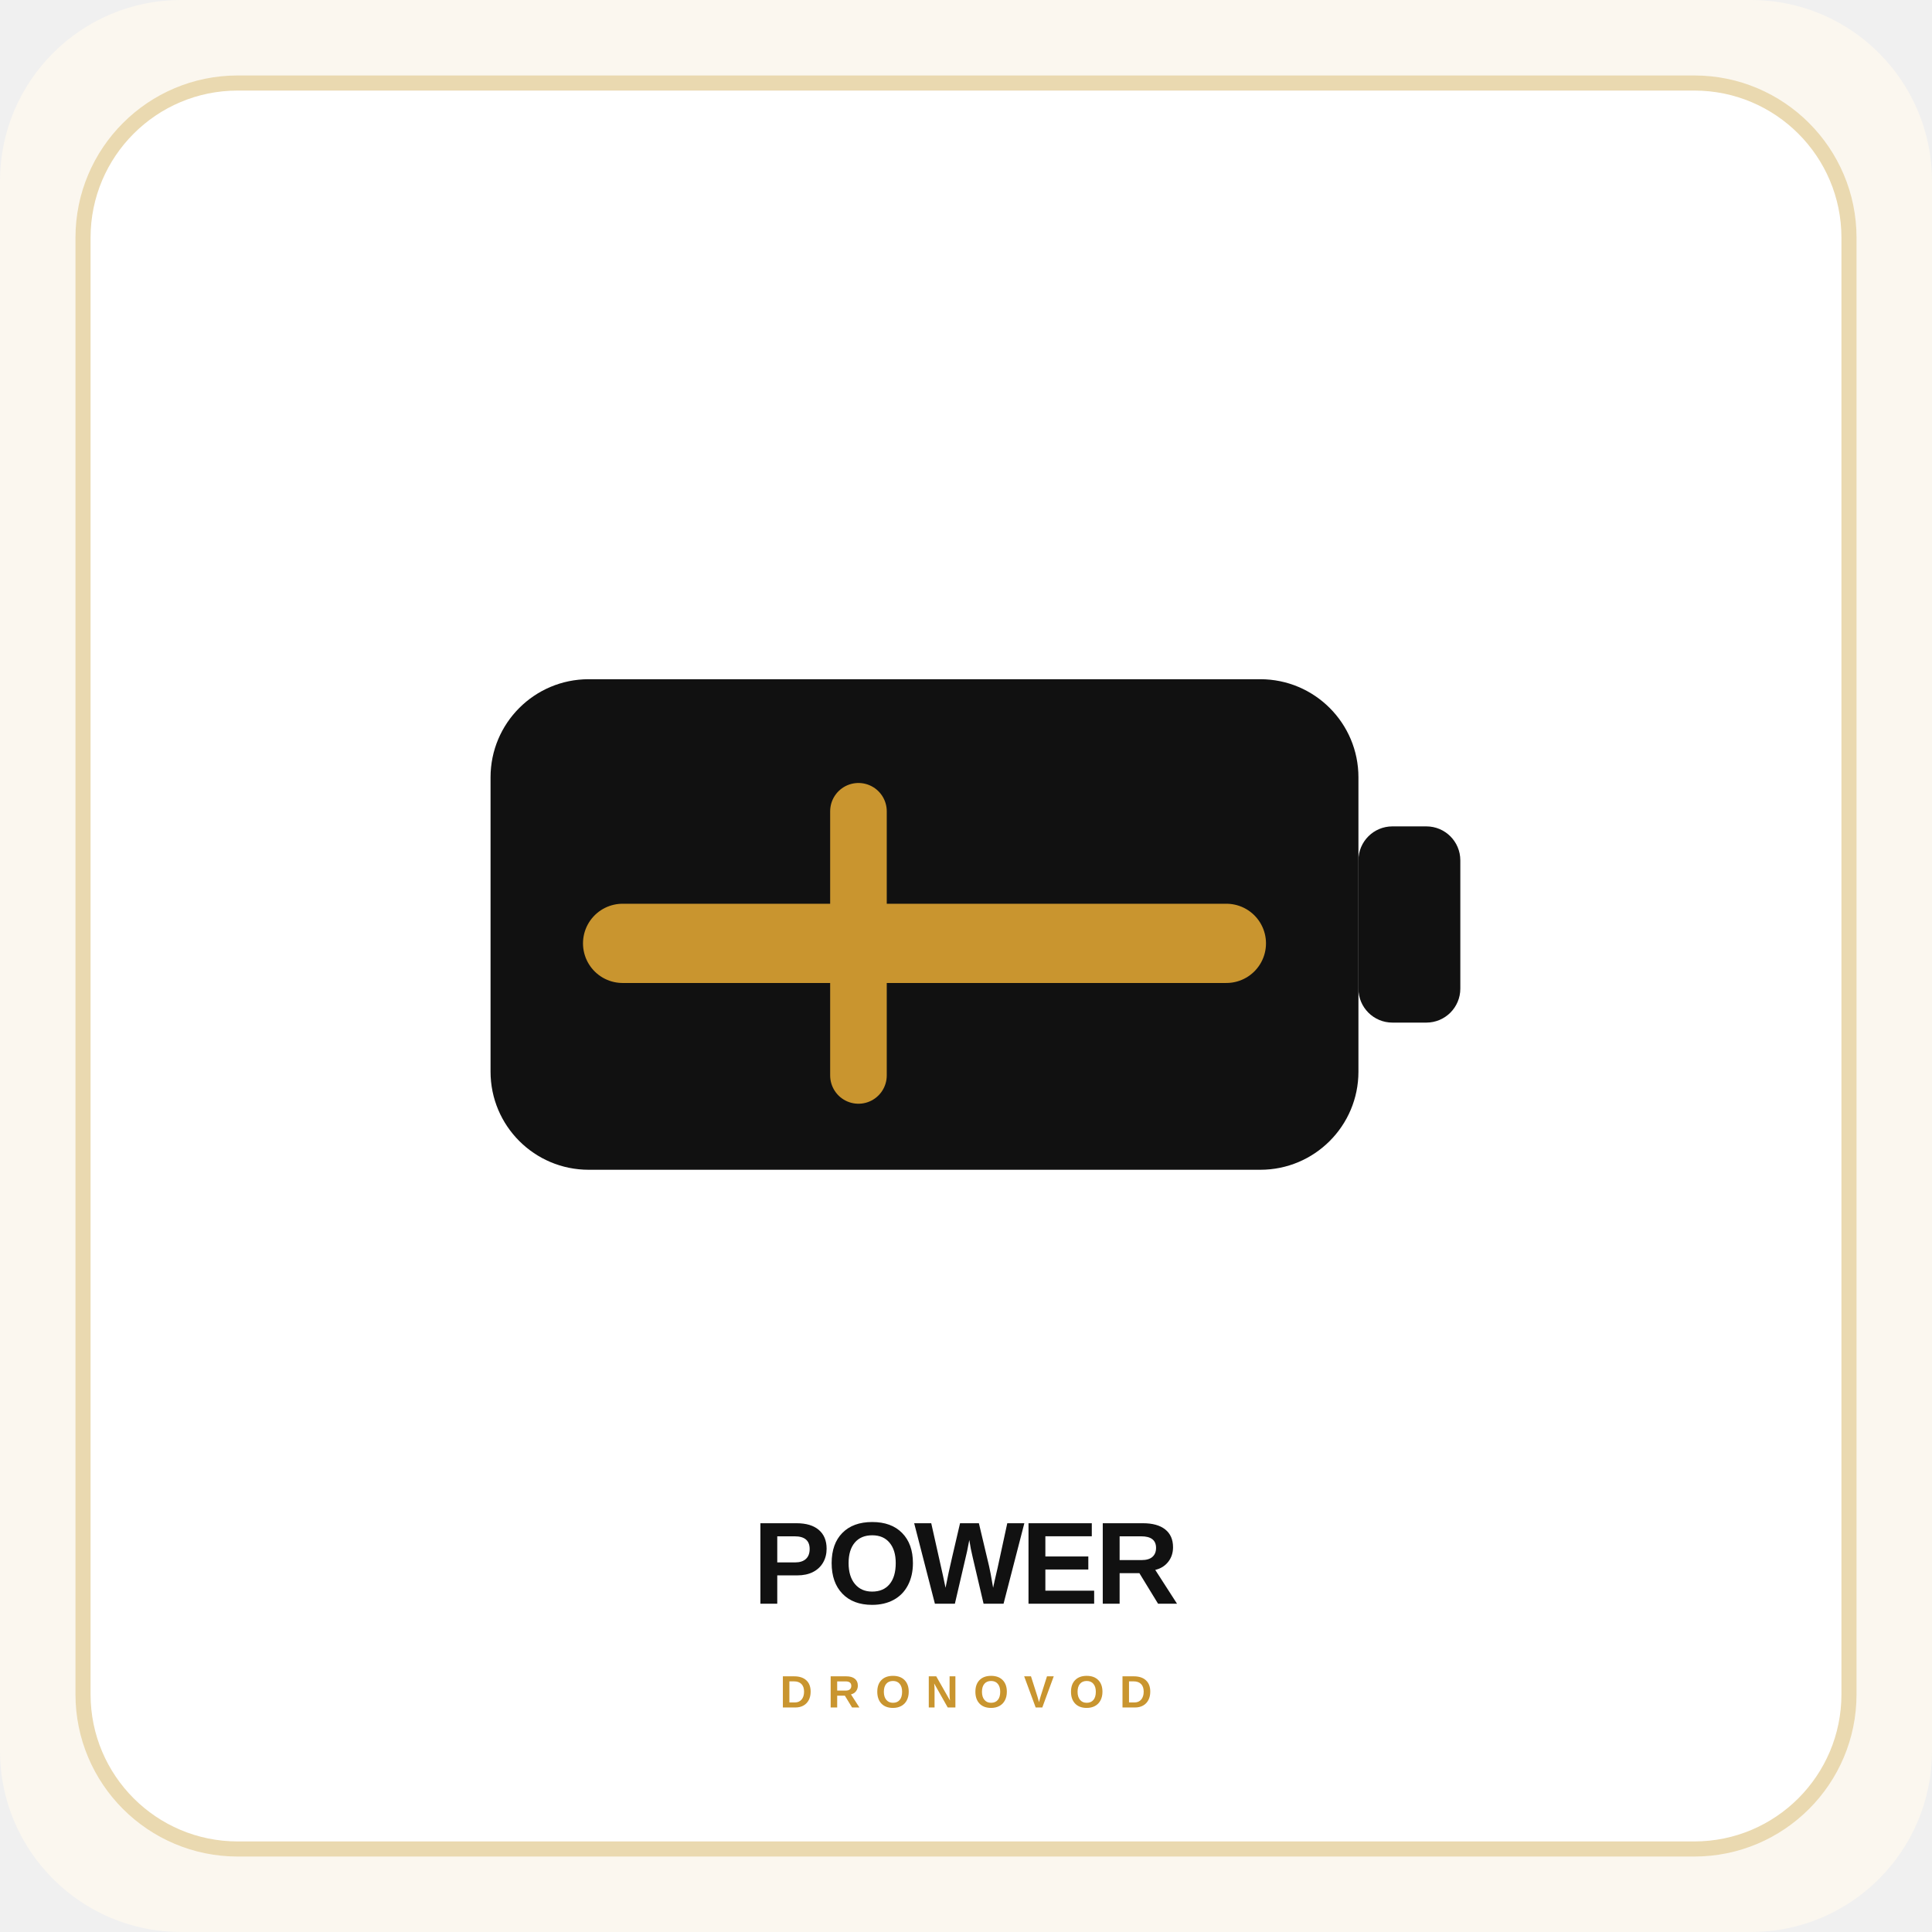
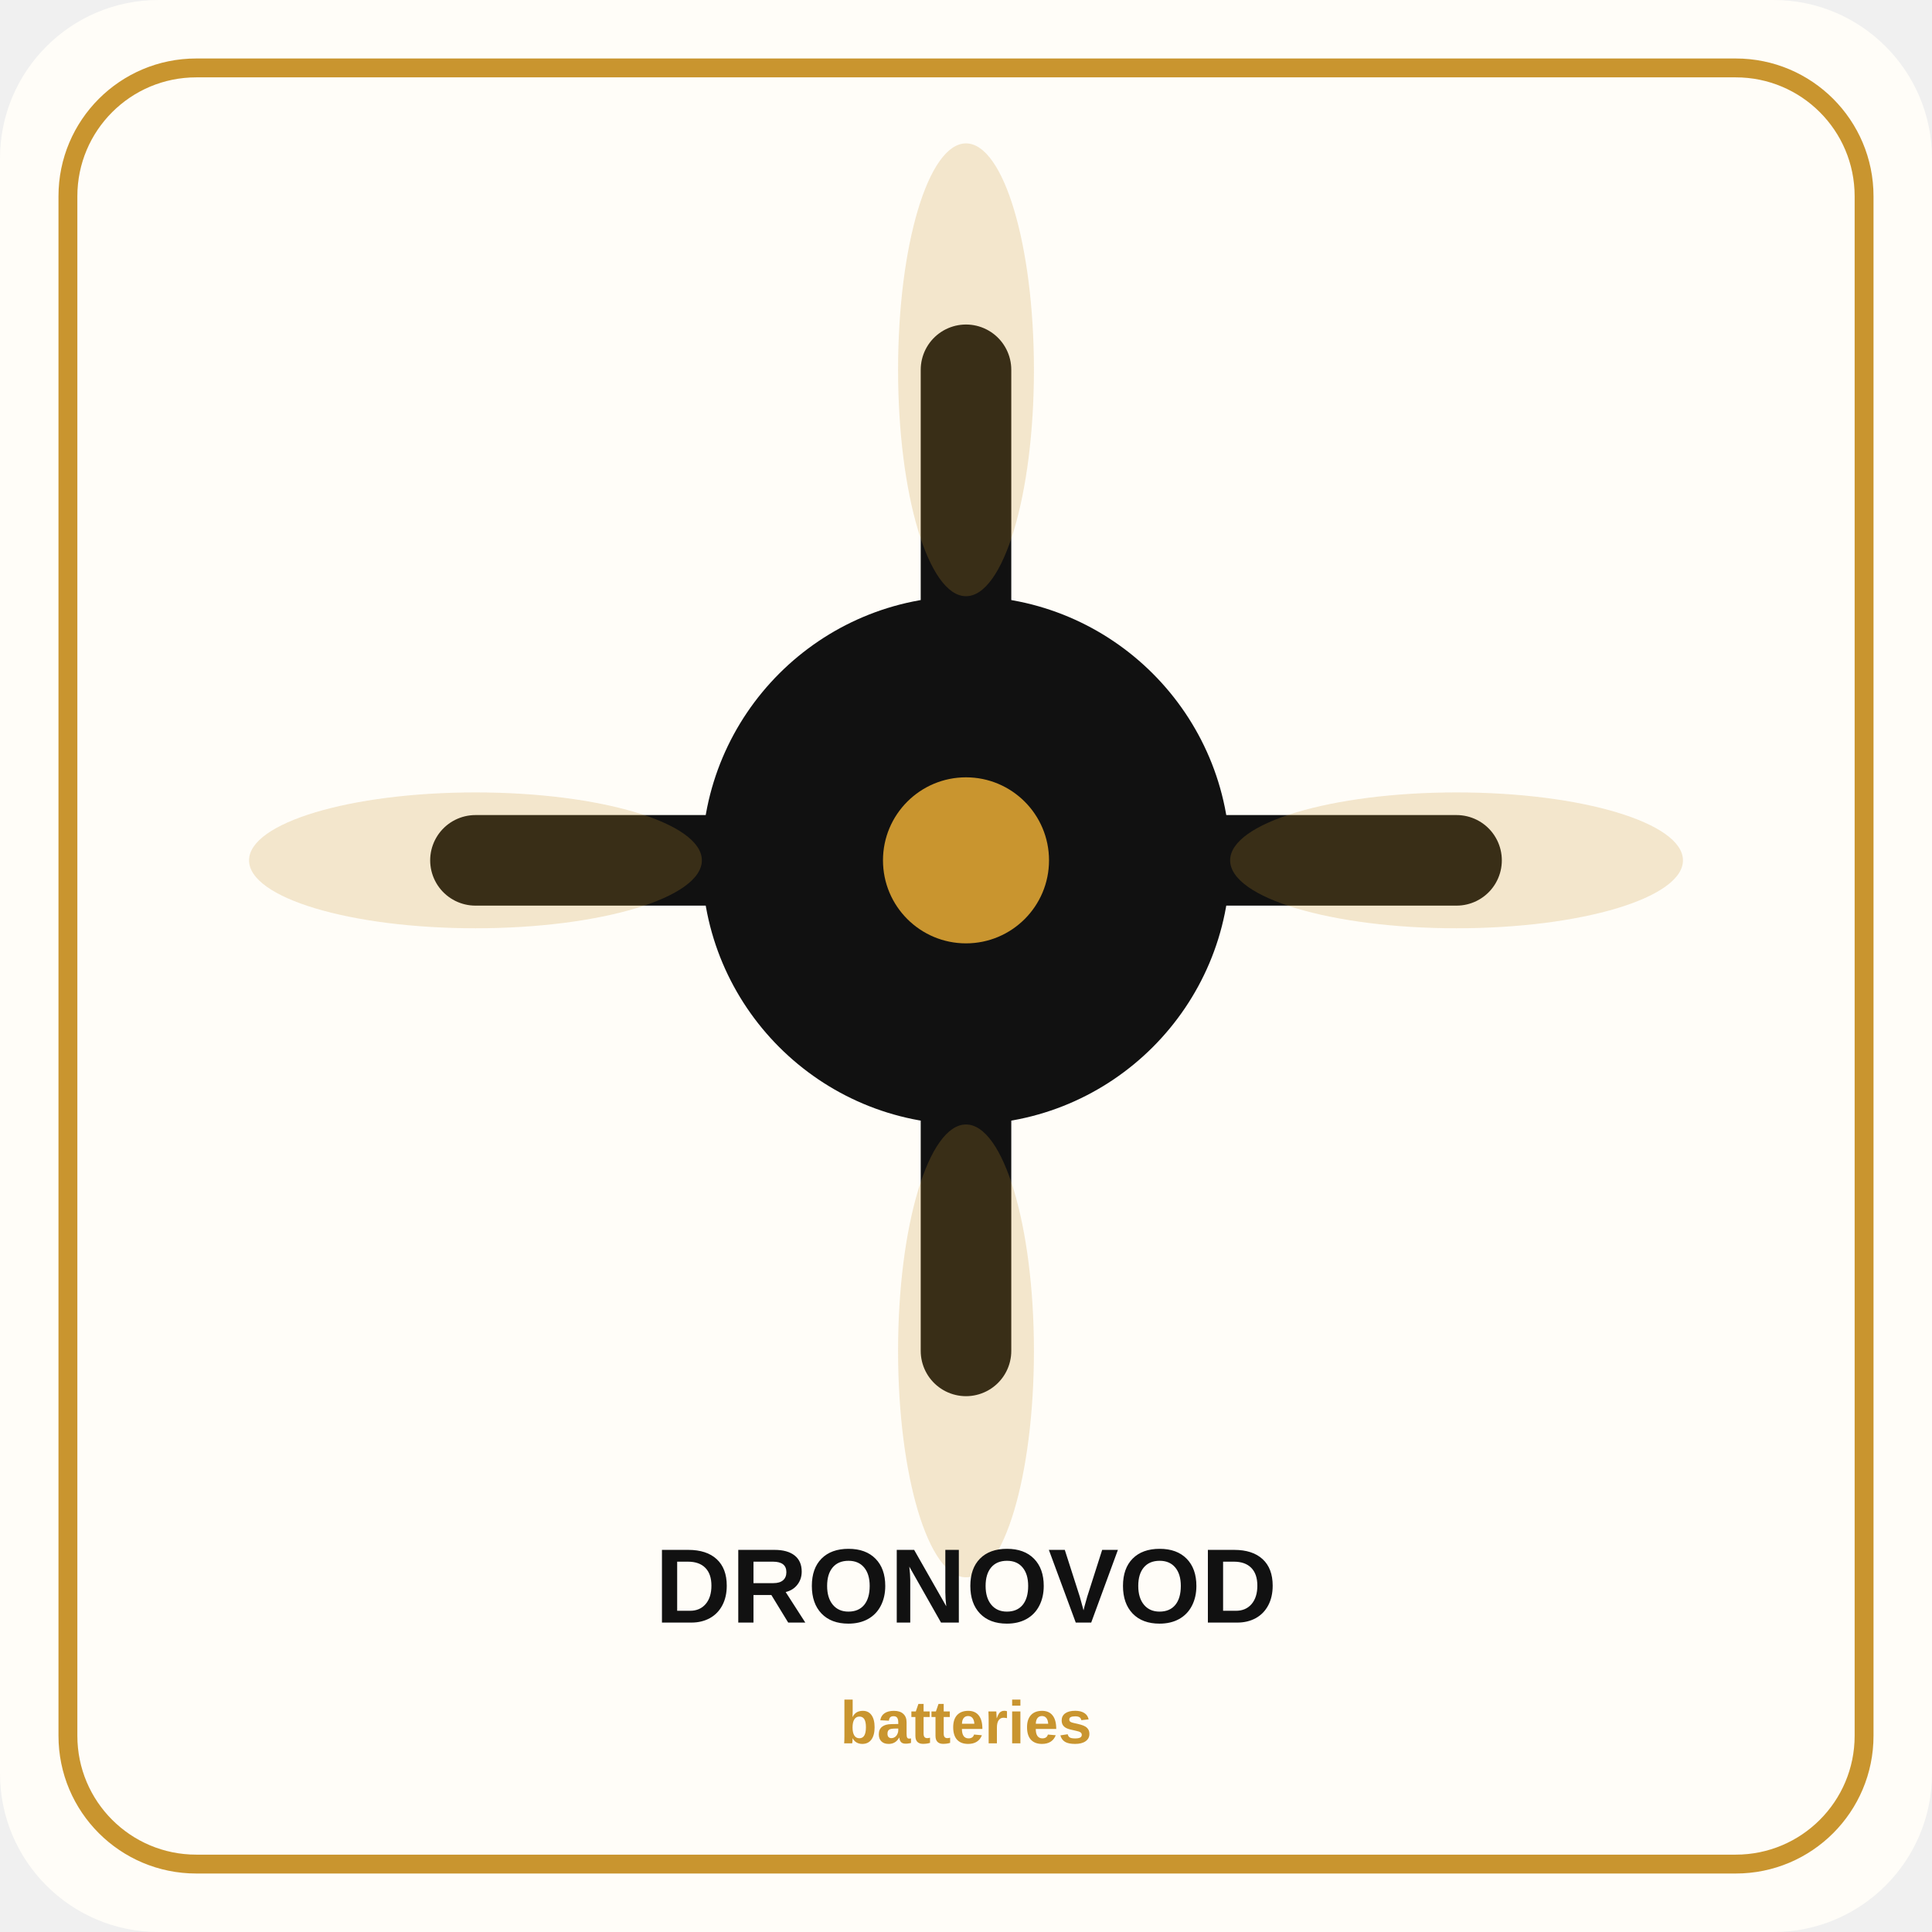
- <svg xmlns="http://www.w3.org/2000/svg" viewBox="0 0 1024 1024">
-   <rect width="1024" height="1024" rx="96" fill="#fbf7ef" />
-   <rect x="44" y="44" width="936" height="936" rx="82" fill="#fff" stroke="#ead9b0" stroke-width="8" />
-   <rect x="260" y="360" width="460" height="260" rx="52" fill="#111" />
-   <rect x="720" y="438" width="54" height="104" rx="18" fill="#111" />
-   <path d="M330 500h320" stroke="#c9952f" stroke-width="42" stroke-linecap="round" />
-   <path d="M455 430v140" stroke="#c9952f" stroke-width="30" stroke-linecap="round" />
-   <text x="512" y="850" text-anchor="middle" font-family="Arial, Helvetica, sans-serif" font-size="62" font-weight="900" fill="#111" letter-spacing="-2">POWER</text>
-   <text x="512" y="905" text-anchor="middle" font-family="Arial, Helvetica, sans-serif" font-size="24" font-weight="700" fill="#c9952f" letter-spacing="8">DRONOVOD</text>
+ <svg xmlns="http://www.w3.org/2000/svg" viewBox="0 0 512 512">
+   <rect width="512" height="512" rx="42" fill="#fffdf8" />
+   <rect x="18" y="18" width="476" height="476" rx="34" fill="none" stroke="#c9952f" stroke-width="5" />
+   <circle cx="256" cy="228" r="70" fill="#111" />
+   <circle cx="256" cy="228" r="22" fill="#c9952f" />
+   <path d="M256 98v70M256 288v70M126 228h70M316 228h70" stroke="#111" stroke-width="24" stroke-linecap="round" />
+   <ellipse cx="126" cy="228" rx="60" ry="18" fill="#c9952f" opacity=".22" />
+   <ellipse cx="386" cy="228" rx="60" ry="18" fill="#c9952f" opacity=".22" />
+   <ellipse cx="256" cy="98" rx="18" ry="60" fill="#c9952f" opacity=".22" />
+   <ellipse cx="256" cy="358" rx="18" ry="60" fill="#c9952f" opacity=".22" />
+   <text x="256" y="430" text-anchor="middle" font-family="Arial, sans-serif" font-weight="900" font-size="28" fill="#111">DRONOVOD</text>
+   <text x="256" y="462" text-anchor="middle" font-family="Arial, sans-serif" font-weight="700" font-size="16" fill="#c9952f">batteries</text>
</svg>
